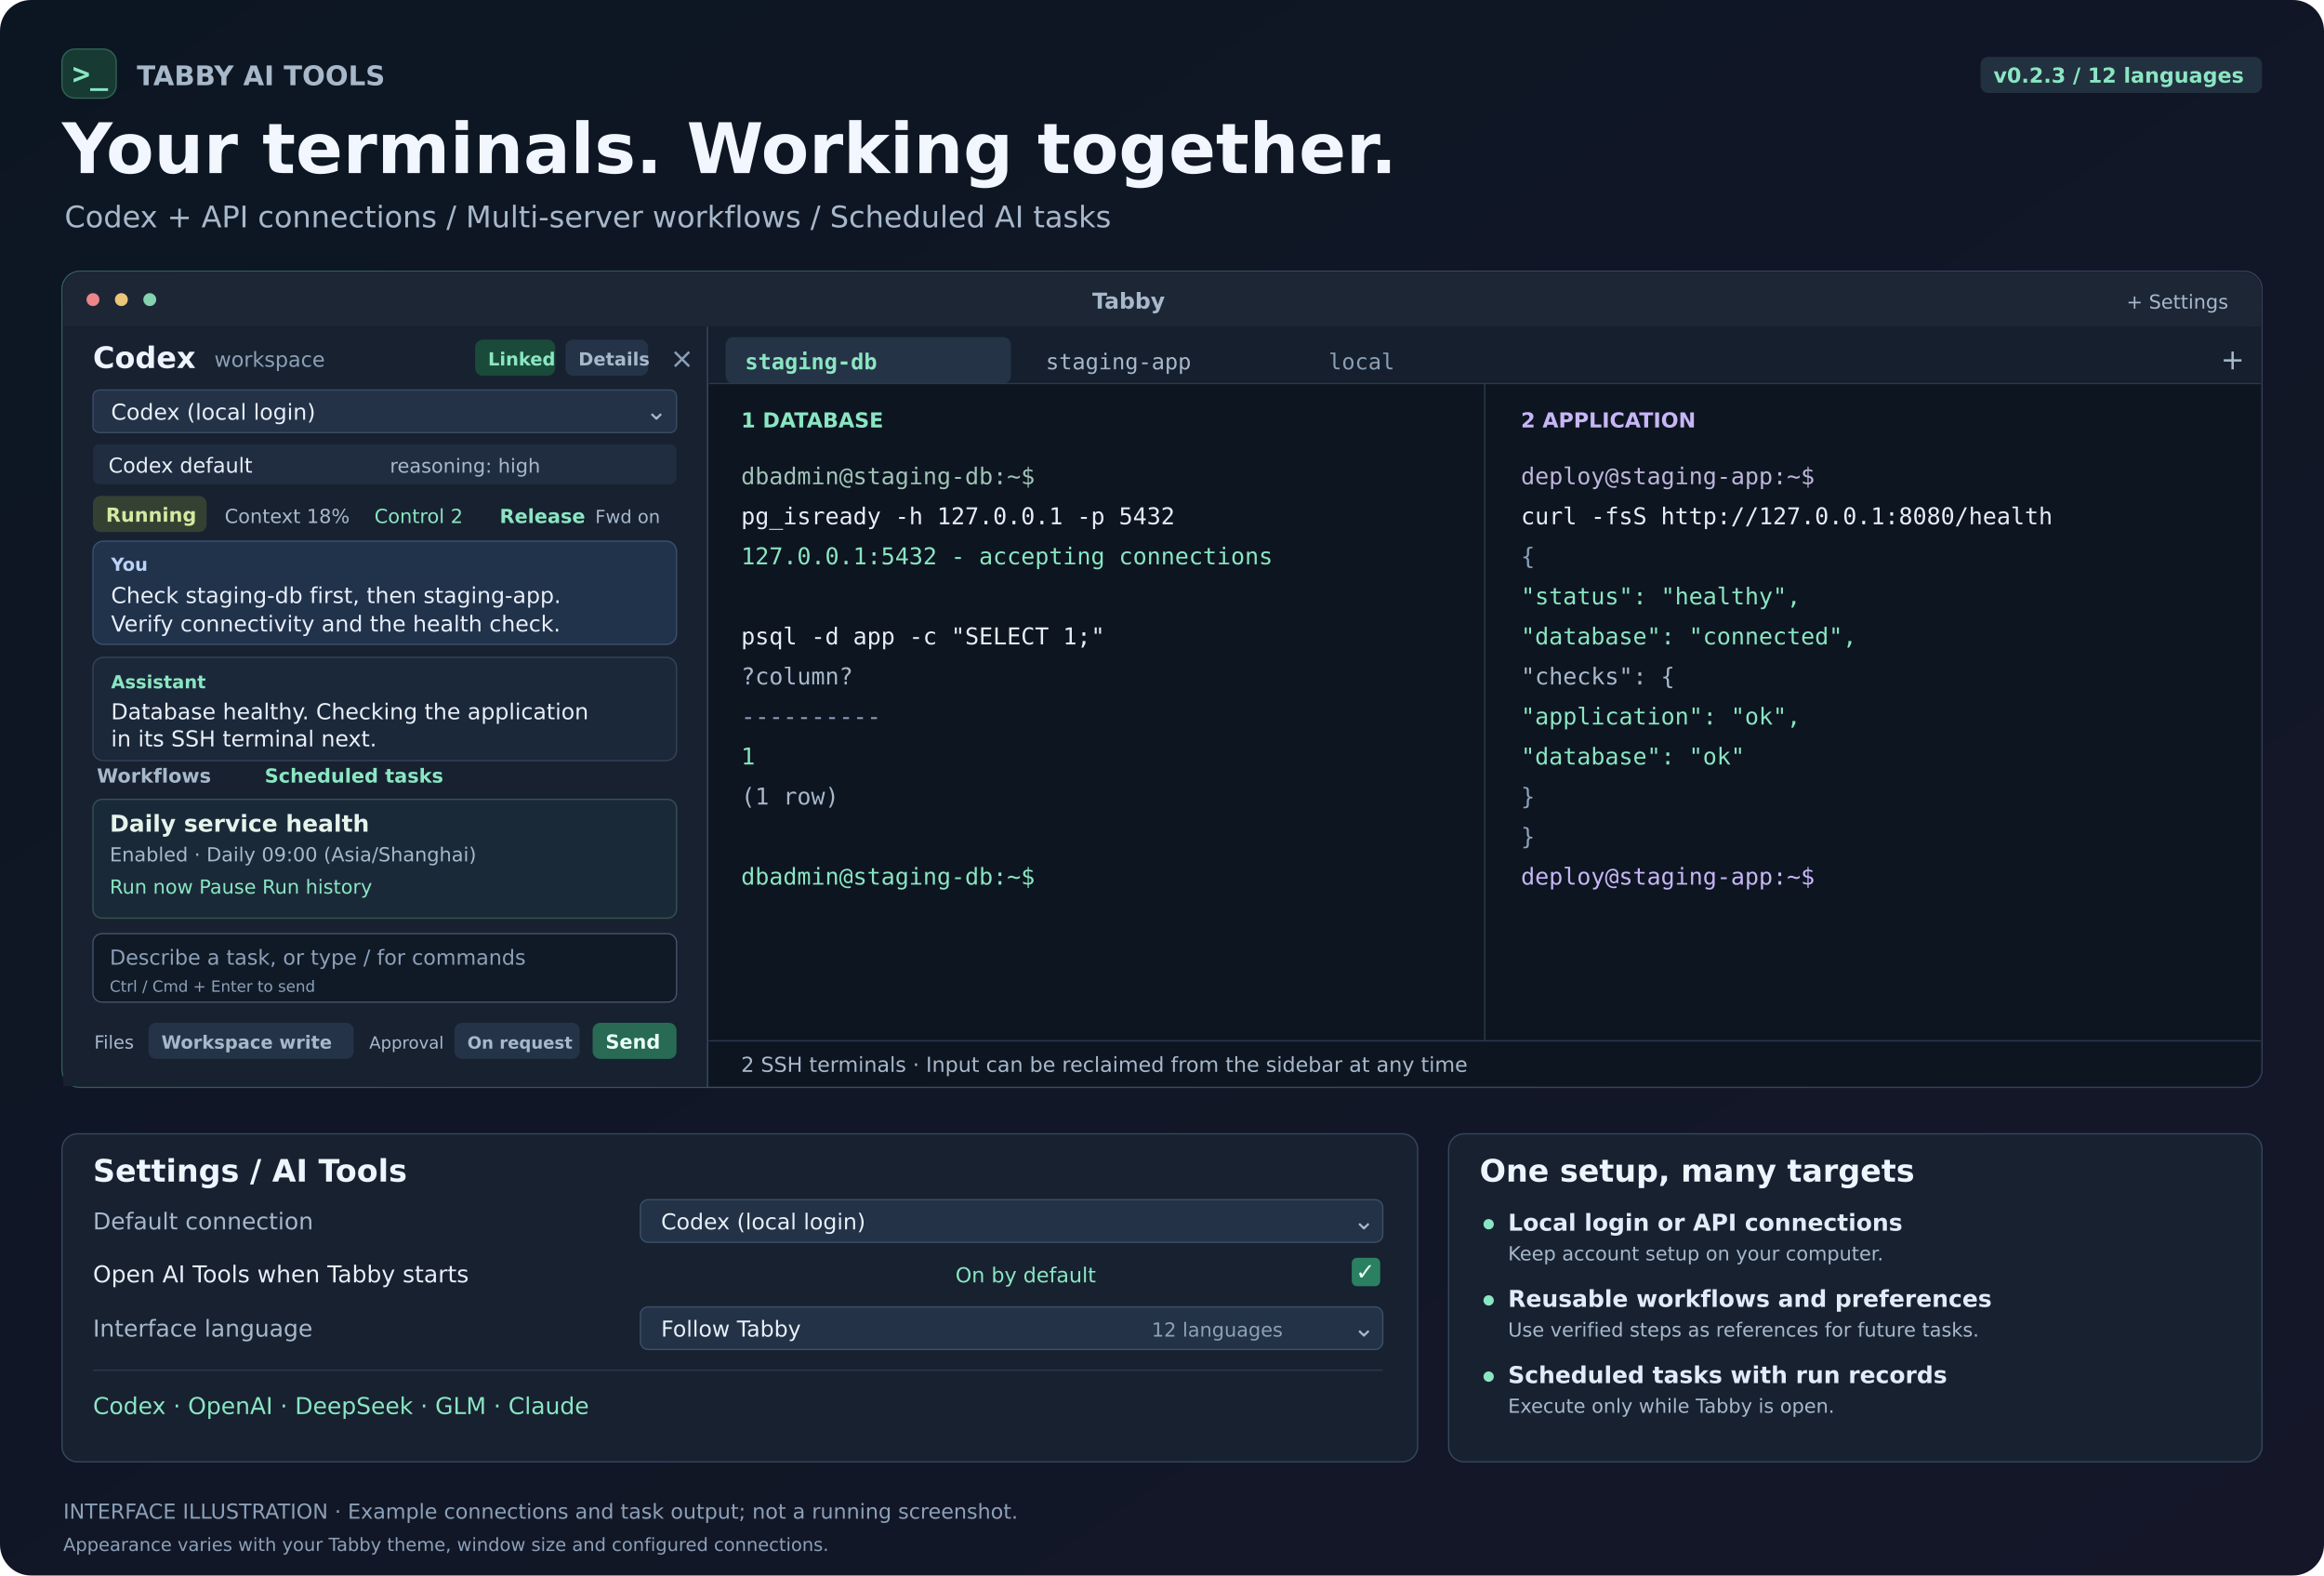
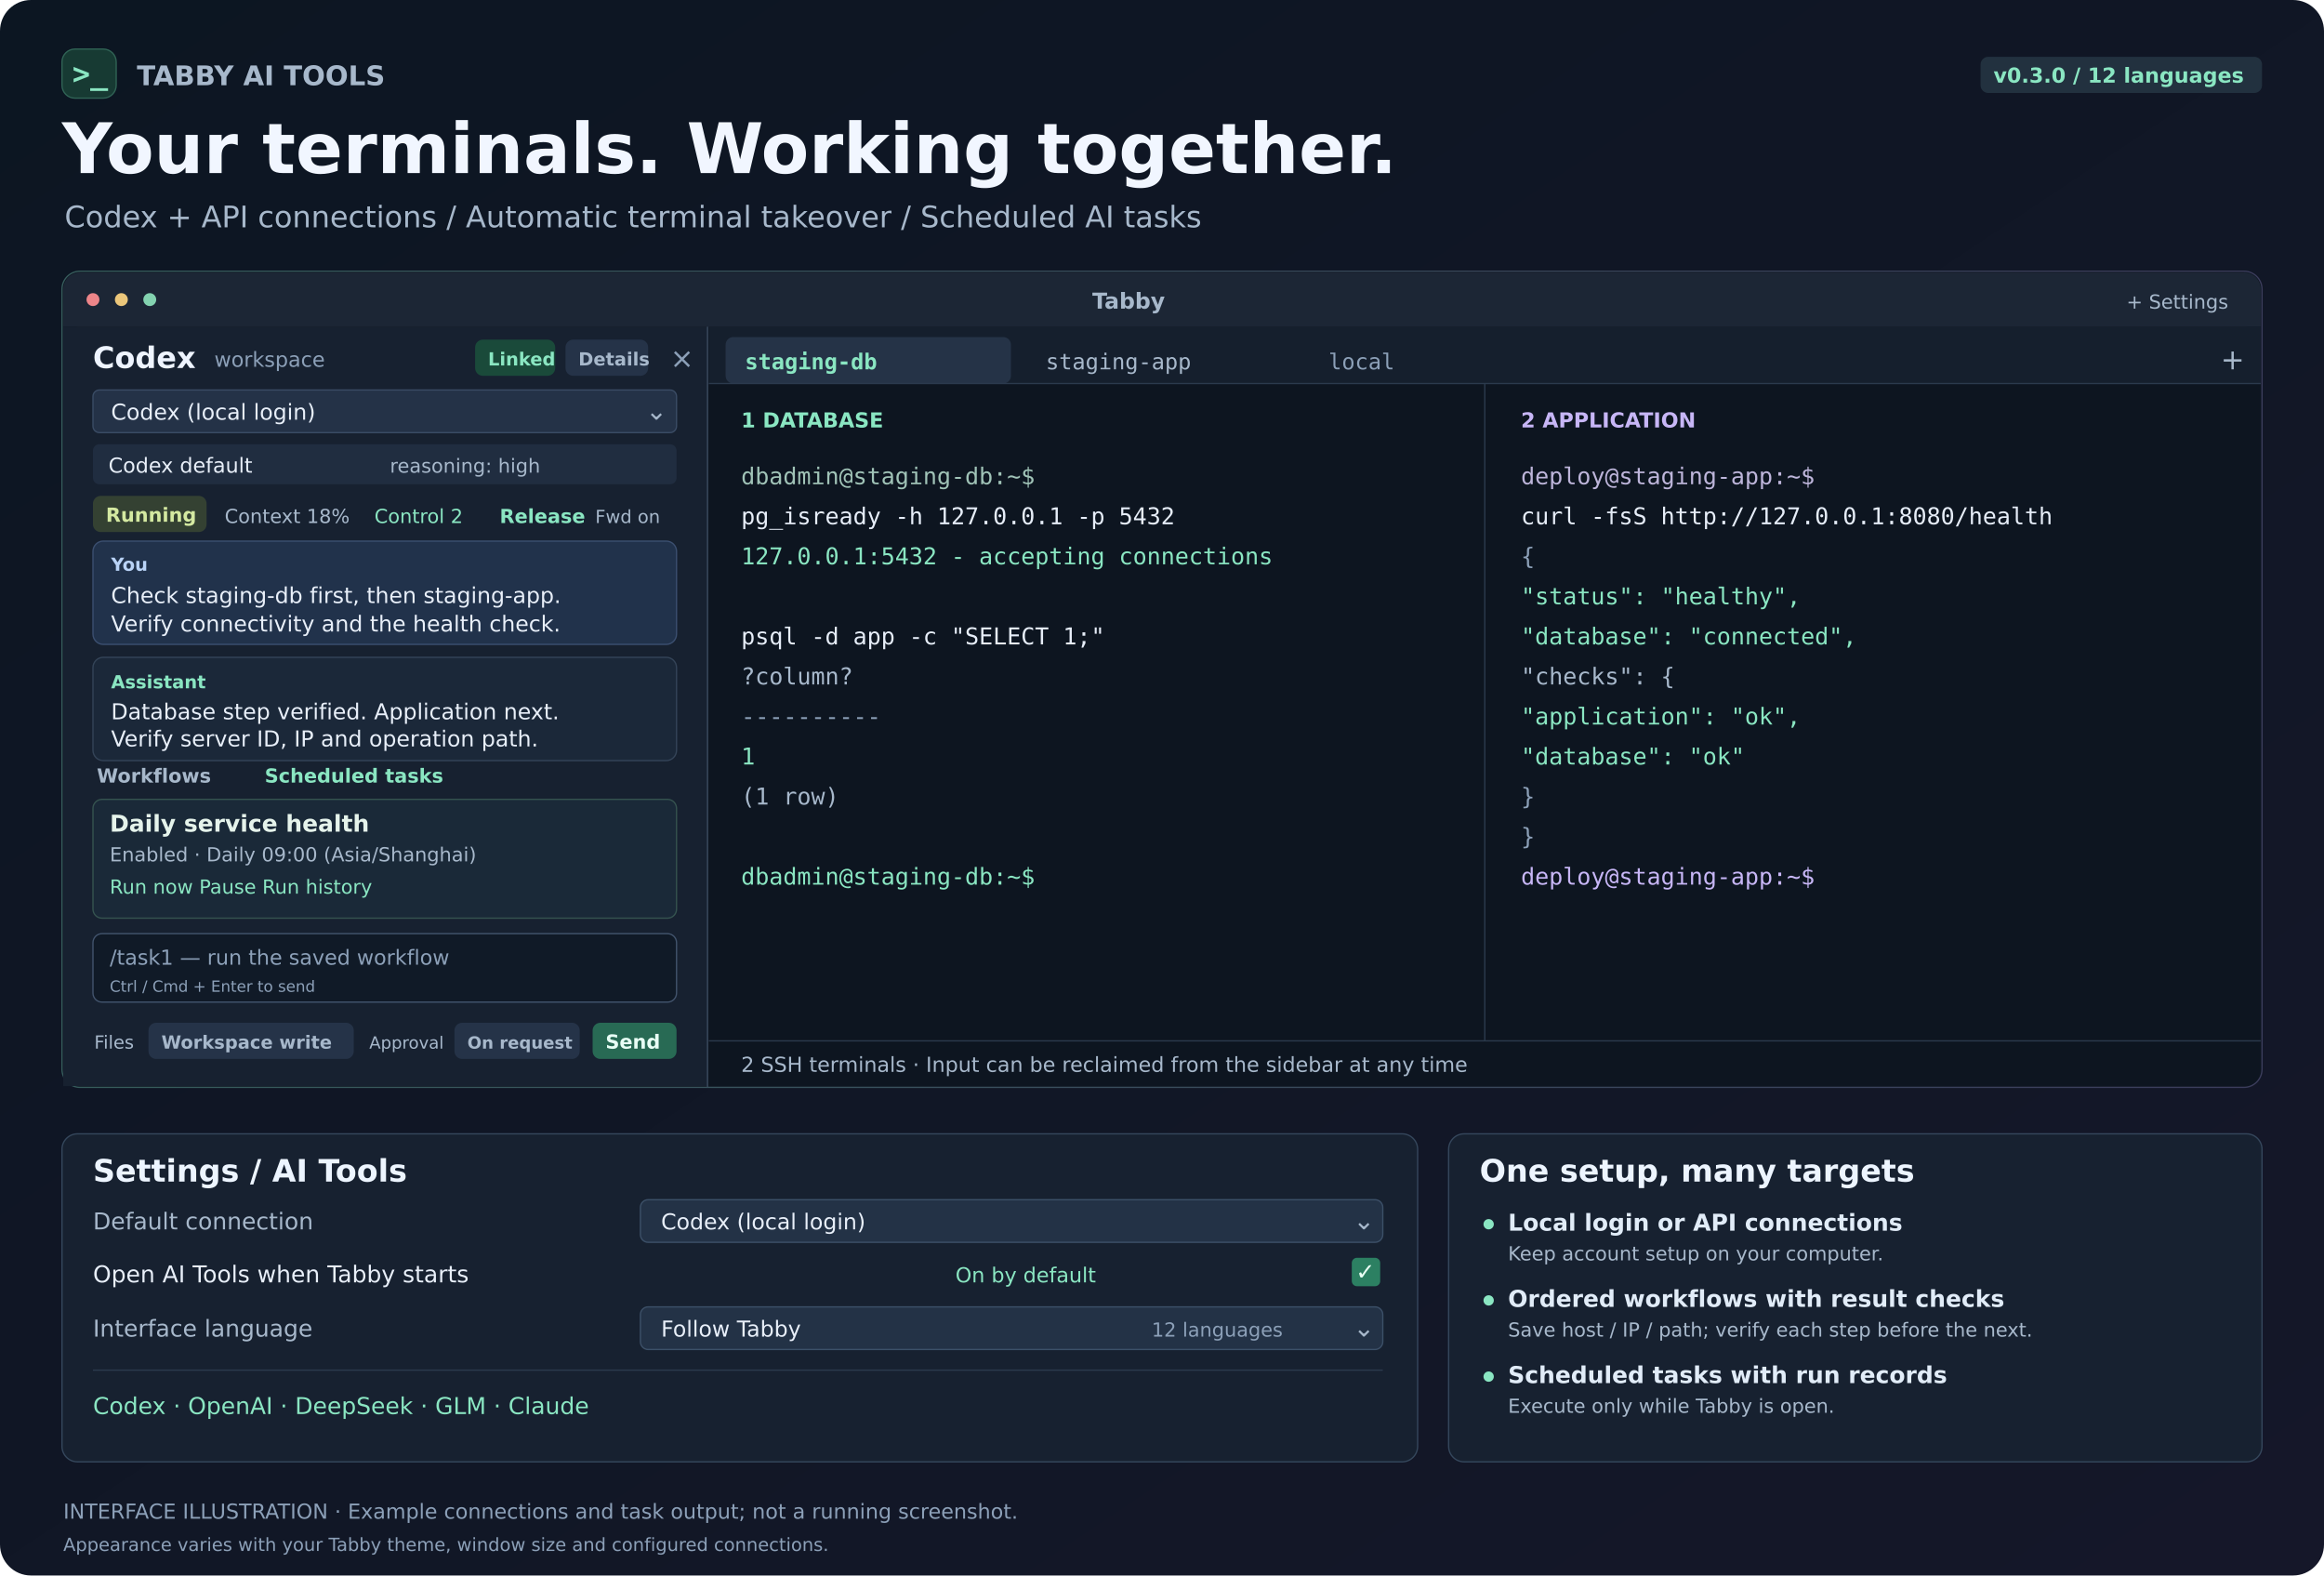
<svg xmlns="http://www.w3.org/2000/svg" width="1800" height="1220" viewBox="0 0 1800 1220" role="img" aria-labelledby="title desc">
  <defs>
    <linearGradient id="background" x2="1" y2="1">
      <stop stop-color="#0c1622" />
      <stop offset="1" stop-color="#151729" />
    </linearGradient>
    <linearGradient id="outline">
      <stop stop-color="#375d5d" />
      <stop offset="1" stop-color="#3b3d5c" />
    </linearGradient>
  </defs>
  <style>
text{font-family:"DejaVu Sans",sans-serif;fill:#e8eff9}
.mono{font-family:"DejaVu Sans Mono",monospace}
</style>
  <rect x="0" y="0" width="1800" height="1220" rx="24" fill="url(#background)" />
  <rect x="48" y="38" width="42" height="38" rx="10" fill="#173a33" stroke="#306355" />
  <text x="56" y="65" font-size="23" font-weight="700" style="fill:#8ae6c2" class="mono">&gt;_</text>
  <text x="106" y="66" font-size="21" font-weight="700" style="fill:#a7b8cb">TABBY AI TOOLS</text>
  <rect x="1534" y="44" width="218" height="28" rx="6" fill="#22313f" />
-   <text x="1544" y="64" font-size="16" font-weight="600" style="fill:#8ae6c2">v0.2.3  /  12 languages</text>
+   <text x="1544" y="64" font-size="16" font-weight="600" style="fill:#8ae6c2">v0.3.0  /  12 languages</text>
  <text x="48" y="134" font-size="54" font-weight="700" style="fill:#f1f6ff">Your terminals. Working together.</text>
-   <text x="50" y="176" font-size="23" font-weight="400" style="fill:#a7b8cb">Codex + API connections  /  Multi-server workflows  /  Scheduled AI tasks</text>
+   <text x="50" y="176" font-size="23" font-weight="400" style="fill:#a7b8cb">Codex + API connections  /  Automatic terminal takeover  /  Scheduled AI tasks</text>
  <rect x="48" y="210" width="1704" height="632" rx="14" fill="#0d1520" stroke="url(#outline)" />
  <rect x="49" y="211" width="1702" height="42" rx="13" fill="#1c2635" />
  <rect x="49" y="235" width="1702" height="18" rx="0" fill="#1c2635" />
  <circle cx="72" cy="232" r="5" fill="#ed8589" />
  <circle cx="94" cy="232" r="5" fill="#ebc67a" />
  <circle cx="116" cy="232" r="5" fill="#83d2b0" />
  <text x="846" y="239" font-size="17" font-weight="600" style="fill:#a7b8cb">Tabby</text>
  <text x="1647" y="239" font-size="15" font-weight="400" style="fill:#a7b8cb">+    Settings</text>
  <rect x="49" y="253" width="499" height="588" rx="0" fill="#172130" />
  <path d="M548 253L548 842" stroke="#3b4b60" />
  <text x="72" y="285" font-size="23" font-weight="700" style="fill:#eef4ff">Codex</text>
  <text x="166" y="284" font-size="16" font-weight="400" style="fill:#8ca0b8">workspace</text>
  <rect x="368" y="263" width="62" height="28" rx="6" fill="#1a4a3a" />
  <text x="378" y="283" font-size="14" font-weight="600" style="fill:#8ae6c2">Linked</text>
  <rect x="438" y="263" width="64" height="28" rx="6" fill="#253348" />
  <text x="448" y="283" font-size="14" font-weight="600" style="fill:#a7b8cb">Details</text>
  <text x="519" y="285" font-size="22" font-weight="400" style="fill:#8ca0b8">×</text>
  <rect x="72" y="302" width="452" height="33" rx="5" fill="#243247" stroke="#3a4c65" />
  <text x="86" y="325" font-size="17" font-weight="400" style="fill:#e8eff9">Codex (local login)</text>
  <text x="500" y="325" font-size="20" font-weight="400" style="fill:#a7b8cb">⌄</text>
  <rect x="72" y="344" width="452" height="31" rx="5" fill="#202d40" />
  <text x="84" y="366" font-size="16" font-weight="400" style="fill:#e8eff9">Codex default</text>
  <text x="302" y="366" font-size="15" font-weight="400" style="fill:#a7b8cb">reasoning: high</text>
  <rect x="72" y="384" width="88" height="28" rx="6" fill="#344132" />
  <text x="82" y="404" font-size="15" font-weight="600" style="fill:#d4e9a1">Running</text>
  <text x="174" y="405" font-size="15" font-weight="400" style="fill:#a7b8cb">Context 18%</text>
  <text x="290" y="405" font-size="15" font-weight="400" style="fill:#8ae6c2">Control 2</text>
  <text x="387" y="405" font-size="15" font-weight="600" style="fill:#8ae6c2">Release</text>
  <text x="461" y="405" font-size="14" font-weight="400" style="fill:#a7b8cb">Fwd on</text>
  <rect x="72" y="419" width="452" height="80" rx="8" fill="#21324b" stroke="#3b4f70" />
  <text x="86" y="442" font-size="14" font-weight="600" style="fill:#b9d3f7">You</text>
  <text x="86" y="467" font-size="17" font-weight="400" style="fill:#e8eff9">Check staging-db first, then staging-app.</text>
  <text x="86" y="489" font-size="17" font-weight="400" style="fill:#e8eff9">Verify connectivity and the health check.</text>
  <rect x="72" y="509" width="452" height="80" rx="8" fill="#1b2839" stroke="#344458" />
  <text x="86" y="533" font-size="14" font-weight="600" style="fill:#8ae6c2">Assistant</text>
-   <text x="86" y="557" font-size="17" font-weight="400" style="fill:#e8eff9">Database healthy. Checking the application</text>
-   <text x="86" y="578" font-size="17" font-weight="400" style="fill:#e8eff9">in its SSH terminal next.</text>
+   <text x="86" y="557" font-size="17" font-weight="400" style="fill:#e8eff9">Database step verified. Application next.</text>
+   <text x="86" y="578" font-size="17" font-weight="400" style="fill:#e8eff9">Verify server ID, IP and operation path.</text>
  <text x="75" y="606" font-size="15" font-weight="600" style="fill:#a7b8cb">Workflows</text>
  <text x="205" y="606" font-size="15" font-weight="600" style="fill:#8ae6c2">Scheduled tasks</text>
  <rect x="72" y="619" width="452" height="92" rx="7" fill="#1a2938" stroke="#35534f" />
  <text x="85" y="644" font-size="18" font-weight="600" style="fill:#e5f3eb">Daily service health</text>
  <text x="85" y="667" font-size="15" font-weight="400" style="fill:#a7b8cb">Enabled · Daily 09:00 (Asia/Shanghai)</text>
  <text x="85" y="692" font-size="15" font-weight="400" style="fill:#8ae6c2">Run now    Pause    Run history</text>
  <rect x="72" y="723" width="452" height="53" rx="7" fill="#101a27" stroke="#42546d" />
-   <text x="85" y="747" font-size="16" font-weight="400" style="fill:#8ca0b8">Describe a task, or type / for commands</text>
+   <text x="85" y="747" font-size="16" font-weight="400" style="fill:#8ca0b8">/task1 — run the saved workflow</text>
  <text x="85" y="768" font-size="12" font-weight="400" style="fill:#8ca0b8">Ctrl / Cmd + Enter to send</text>
  <text x="73" y="812" font-size="14" font-weight="400" style="fill:#a7b8cb">Files</text>
  <rect x="115" y="792" width="159" height="28" rx="6" fill="#253348" />
  <text x="125" y="812" font-size="14" font-weight="600" style="fill:#a7b8cb">Workspace write</text>
  <text x="286" y="812" font-size="13" font-weight="400" style="fill:#a7b8cb">Approval</text>
  <rect x="352" y="792" width="97" height="28" rx="6" fill="#253348" />
  <text x="362" y="812" font-size="13" font-weight="600" style="fill:#a7b8cb">On request</text>
  <rect x="459" y="792" width="65" height="28" rx="6" fill="#286a54" />
  <text x="469" y="812" font-size="15" font-weight="600" style="fill:#e8fff5">Send</text>
  <rect x="549" y="253" width="1202" height="44" rx="0" fill="#151f2d" />
  <rect x="562" y="261" width="221" height="36" rx="6" fill="#253347" />
  <text x="577" y="286" font-size="17" font-weight="600" style="fill:#8ae6c2" class="mono">staging-db</text>
  <text x="810" y="286" font-size="17" font-weight="500" style="fill:#a7b8cb" class="mono">staging-app</text>
  <text x="1029" y="286" font-size="17" font-weight="400" style="fill:#8ca0b8" class="mono">local</text>
  <text x="1720" y="286" font-size="22" font-weight="400" style="fill:#a7b8cb">+</text>
  <path d="M549 297H1751" stroke="#2b3a4d" />
  <path d="M1150 297L1150 806" stroke="#2b3a4d" />
  <text x="574" y="331" font-size="16" font-weight="700" style="fill:#8ae6c2">1  DATABASE</text>
  <text x="1178" y="331" font-size="16" font-weight="700" style="fill:#c7b6f6">2  APPLICATION</text>
  <text x="574" y="375" font-size="18" font-weight="400" style="fill:#a0c3b7" class="mono">dbadmin@staging-db:~$</text>
  <text x="574" y="406" font-size="18" font-weight="400" style="fill:#e6edf8" class="mono">pg_isready -h 127.0.0.1 -p 5432</text>
  <text x="574" y="437" font-size="18" font-weight="400" style="fill:#8ae6c2" class="mono">127.0.0.1:5432 - accepting connections</text>
  <text x="574" y="468" font-size="18" font-weight="400" style="fill:" class="mono" />
  <text x="574" y="499" font-size="18" font-weight="400" style="fill:#e6edf8" class="mono">psql -d app -c "SELECT 1;"</text>
  <text x="574" y="530" font-size="18" font-weight="400" style="fill:#a7b8cb" class="mono"> ?column?</text>
  <text x="574" y="561" font-size="18" font-weight="400" style="fill:#8ca0b8" class="mono">----------</text>
  <text x="574" y="592" font-size="18" font-weight="400" style="fill:#8ae6c2" class="mono">        1</text>
  <text x="574" y="623" font-size="18" font-weight="400" style="fill:#a7b8cb" class="mono">(1 row)</text>
  <text x="574" y="654" font-size="18" font-weight="400" style="fill:" class="mono" />
  <text x="574" y="685" font-size="18" font-weight="400" style="fill:#8ae6c2" class="mono">dbadmin@staging-db:~$</text>
  <text x="1178" y="375" font-size="18" font-weight="400" style="fill:#bdb5da" class="mono">deploy@staging-app:~$</text>
  <text x="1178" y="406" font-size="18" font-weight="400" style="fill:#e6edf8" class="mono">curl -fsS http://127.0.0.1:8080/health</text>
  <text x="1178" y="437" font-size="18" font-weight="400" style="fill:#8ca0b8" class="mono">{</text>
  <text x="1178" y="468" font-size="18" font-weight="400" style="fill:#8ae6c2" class="mono">  "status": "healthy",</text>
  <text x="1178" y="499" font-size="18" font-weight="400" style="fill:#8ae6c2" class="mono">  "database": "connected",</text>
  <text x="1178" y="530" font-size="18" font-weight="400" style="fill:#a7b8cb" class="mono">  "checks": {</text>
  <text x="1178" y="561" font-size="18" font-weight="400" style="fill:#8ae6c2" class="mono">    "application": "ok",</text>
  <text x="1178" y="592" font-size="18" font-weight="400" style="fill:#8ae6c2" class="mono">    "database": "ok"</text>
  <text x="1178" y="623" font-size="18" font-weight="400" style="fill:#8ca0b8" class="mono">  }</text>
  <text x="1178" y="654" font-size="18" font-weight="400" style="fill:#8ca0b8" class="mono">}</text>
  <text x="1178" y="685" font-size="18" font-weight="400" style="fill:#c7b6f6" class="mono">deploy@staging-app:~$</text>
  <path d="M549 806H1751" stroke="#2b3a4d" />
  <text x="574" y="830" font-size="16" font-weight="400" style="fill:#a7b8cb">2 SSH terminals · Input can be reclaimed from the sidebar at any time</text>
  <rect x="48" y="878" width="1050" height="254" rx="12" fill="#172130" stroke="#35475c" />
  <text x="72" y="915" font-size="24" font-weight="650" style="fill:#edf5ff">Settings  /  AI Tools</text>
  <text x="72" y="952" font-size="18" font-weight="400" style="fill:#a7b8cb">Default connection</text>
  <rect x="496" y="929" width="575" height="33" rx="6" fill="#233246" stroke="#3c5068" />
  <text x="512" y="952" font-size="17" font-weight="400" style="fill:#e8eff9">Codex (local login)</text>
  <text x="1048" y="952" font-size="20" font-weight="400" style="fill:#a7b8cb">⌄</text>
  <text x="72" y="993" font-size="18" font-weight="400" style="fill:#e8eff9">Open AI Tools when Tabby starts</text>
  <text x="740" y="993" font-size="16" font-weight="500" style="fill:#8ae6c2">On by default</text>
  <rect x="1047" y="974" width="22" height="22" rx="4" fill="#2c8062" />
  <text x="1050" y="991" font-size="18" font-weight="700" style="fill:#e9fff4">✓</text>
  <text x="72" y="1035" font-size="18" font-weight="400" style="fill:#a7b8cb">Interface language</text>
  <rect x="496" y="1012" width="575" height="33" rx="6" fill="#233246" stroke="#3c5068" />
  <text x="512" y="1035" font-size="17" font-weight="400" style="fill:#e8eff9">Follow Tabby</text>
  <text x="892" y="1035" font-size="15" font-weight="400" style="fill:#8ca0b8">12 languages</text>
  <text x="1048" y="1035" font-size="20" font-weight="400" style="fill:#a7b8cb">⌄</text>
  <path d="M72 1061H1071" stroke="#2b3a4d" />
  <text x="72" y="1095" font-size="18" font-weight="500" style="fill:#8ae6c2">Codex   ·   OpenAI   ·   DeepSeek   ·   GLM   ·   Claude</text>
  <rect x="1122" y="878" width="630" height="254" rx="12" fill="#172130" stroke="#35475c" />
  <text x="1146" y="915" font-size="24" font-weight="650" style="fill:#edf5ff">One setup, many targets</text>
  <circle cx="1153" cy="948" r="4" fill="#8ae6c2" />
  <text x="1168" y="953" font-size="18" font-weight="600" style="fill:#e1ecf8">Local login or API connections</text>
  <text x="1168" y="976" font-size="15" font-weight="400" style="fill:#a7b8cb">Keep account setup on your computer.</text>
  <circle cx="1153" cy="1007" r="4" fill="#8ae6c2" />
-   <text x="1168" y="1012" font-size="18" font-weight="600" style="fill:#e1ecf8">Reusable workflows and preferences</text>
-   <text x="1168" y="1035" font-size="15" font-weight="400" style="fill:#a7b8cb">Use verified steps as references for future tasks.</text>
+   <text x="1168" y="1012" font-size="18" font-weight="600" style="fill:#e1ecf8">Ordered workflows with result checks</text>
+   <text x="1168" y="1035" font-size="15" font-weight="400" style="fill:#a7b8cb">Save host / IP / path; verify each step before the next.</text>
  <circle cx="1153" cy="1066" r="4" fill="#8ae6c2" />
  <text x="1168" y="1071" font-size="18" font-weight="600" style="fill:#e1ecf8">Scheduled tasks with run records</text>
  <text x="1168" y="1094" font-size="15" font-weight="400" style="fill:#a7b8cb">Execute only while Tabby is open.</text>
  <text x="49" y="1176" font-size="16" font-weight="400" style="fill:#8ca0b8">INTERFACE ILLUSTRATION · Example connections and task output; not a running screenshot.</text>
  <text x="49" y="1201" font-size="14" font-weight="400" style="fill:#8ca0b8">Appearance varies with your Tabby theme, window size and configured connections.</text>
</svg>
